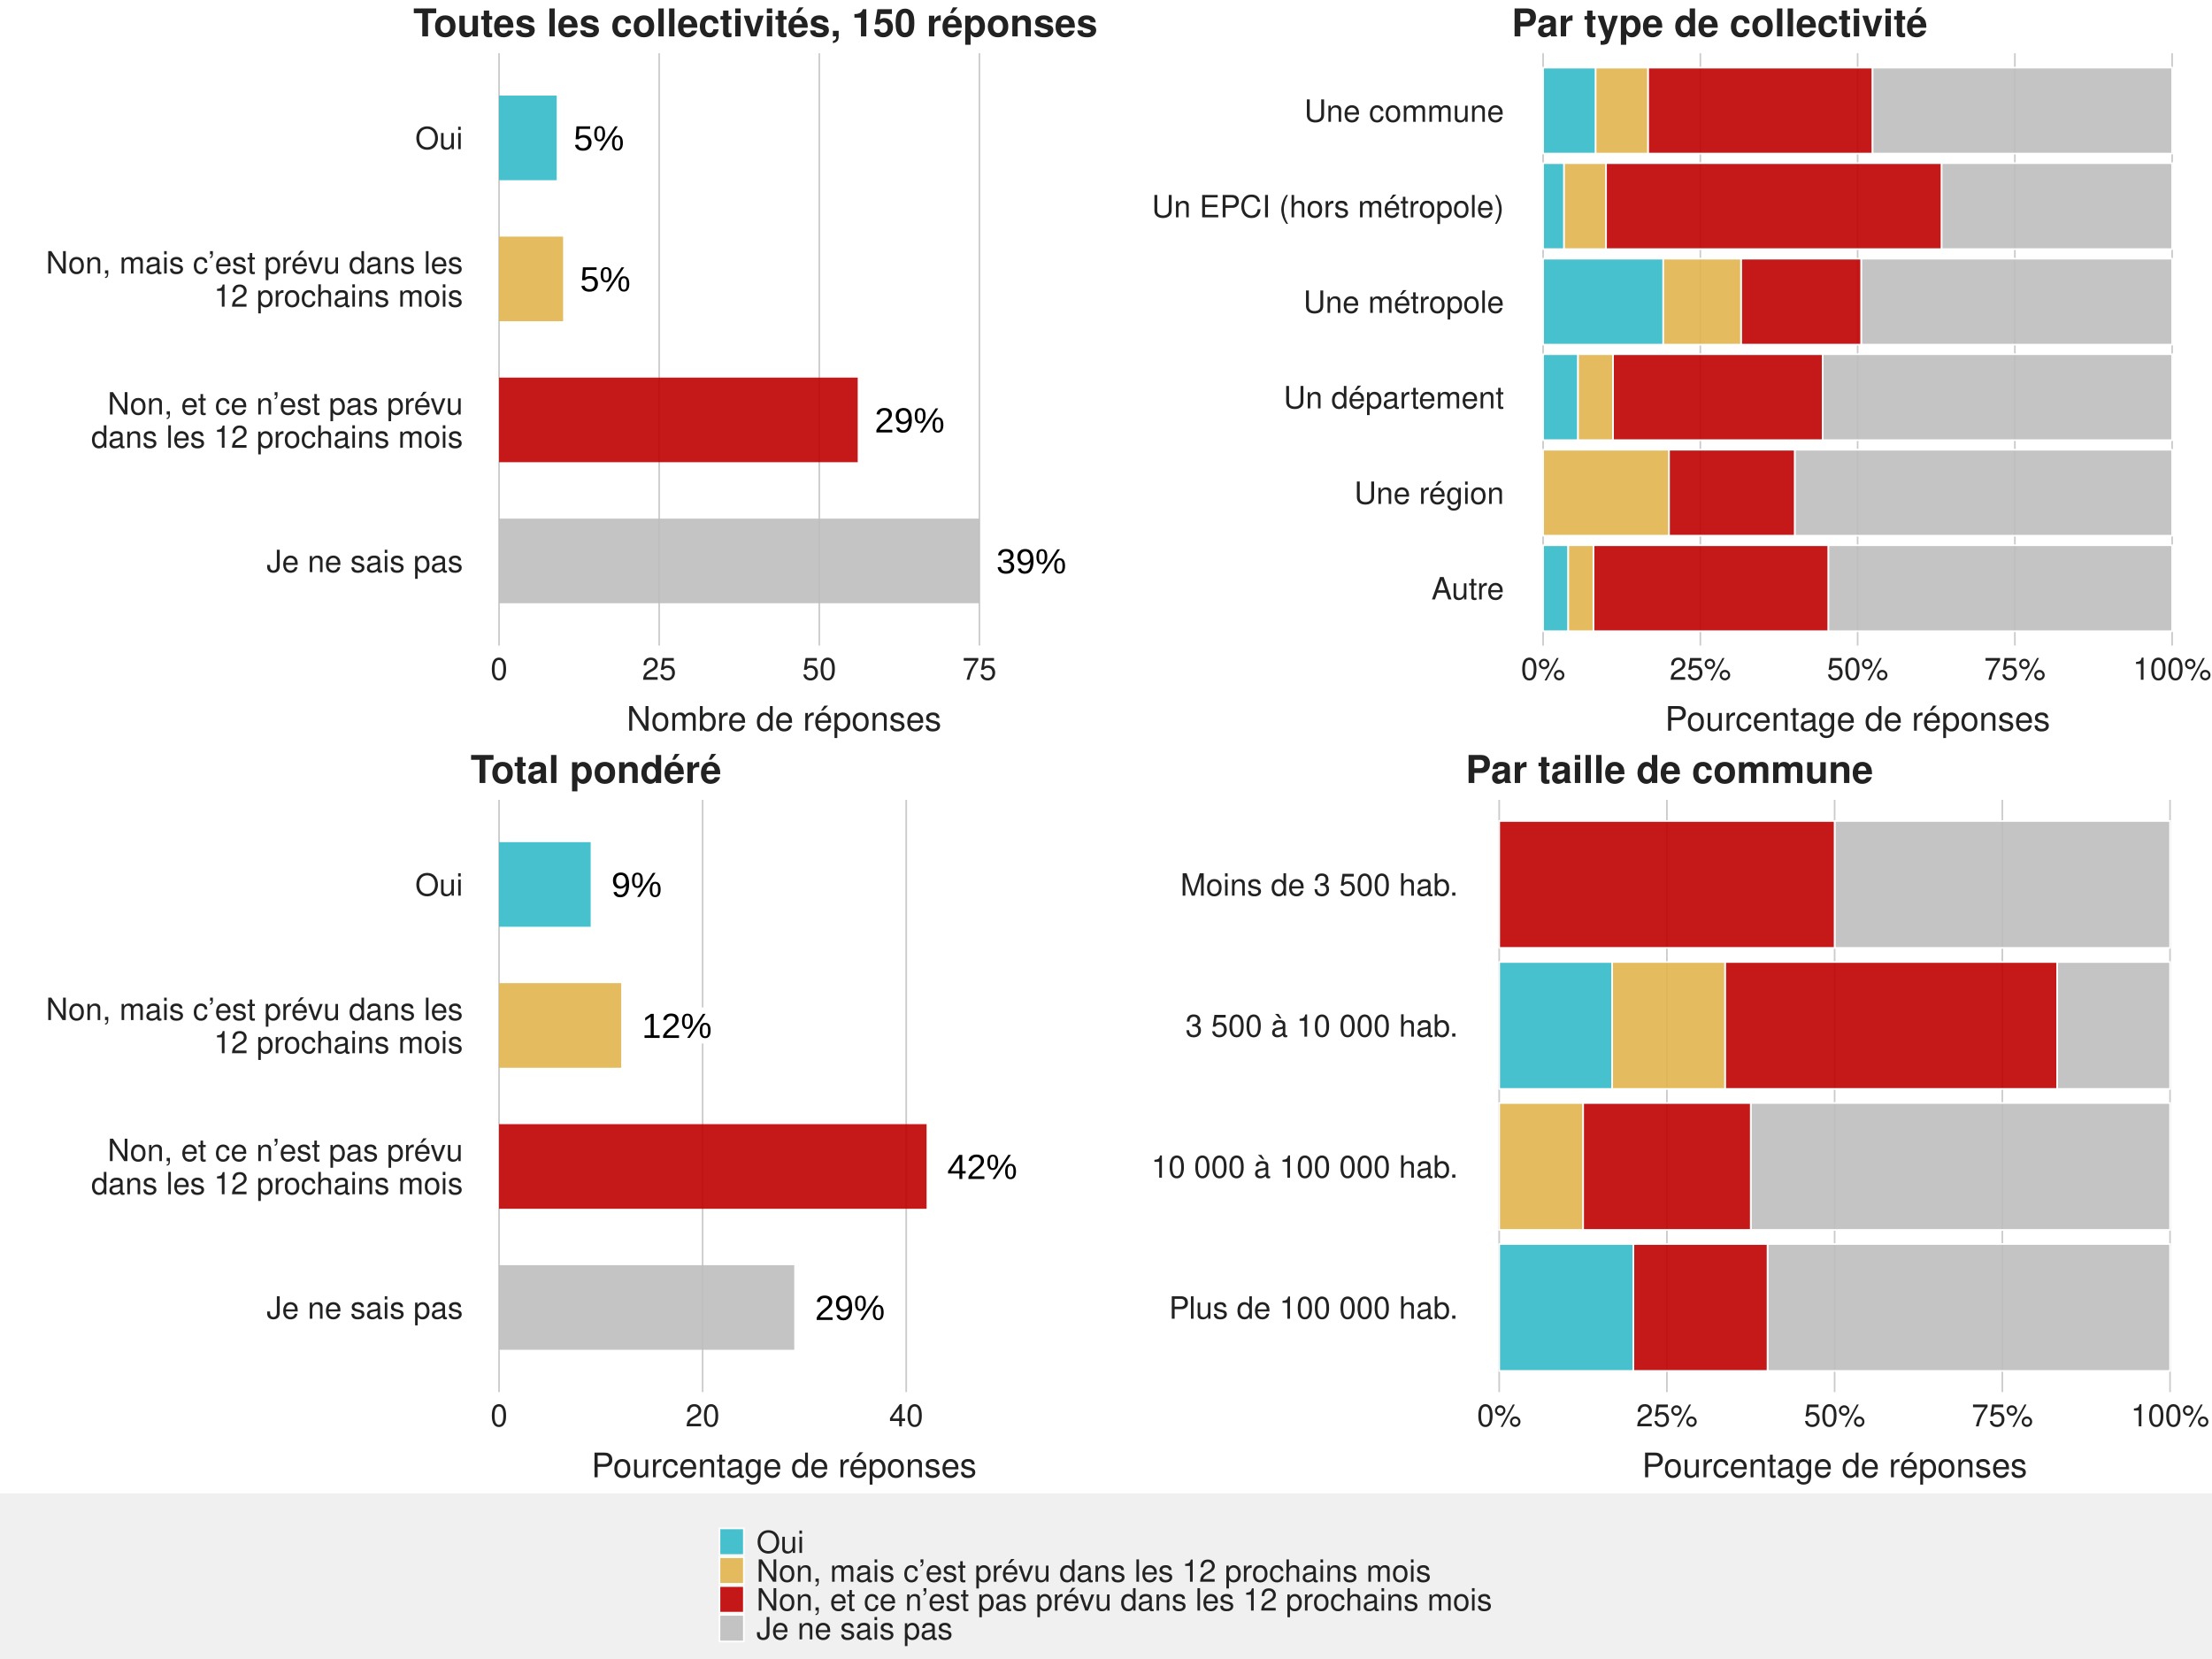
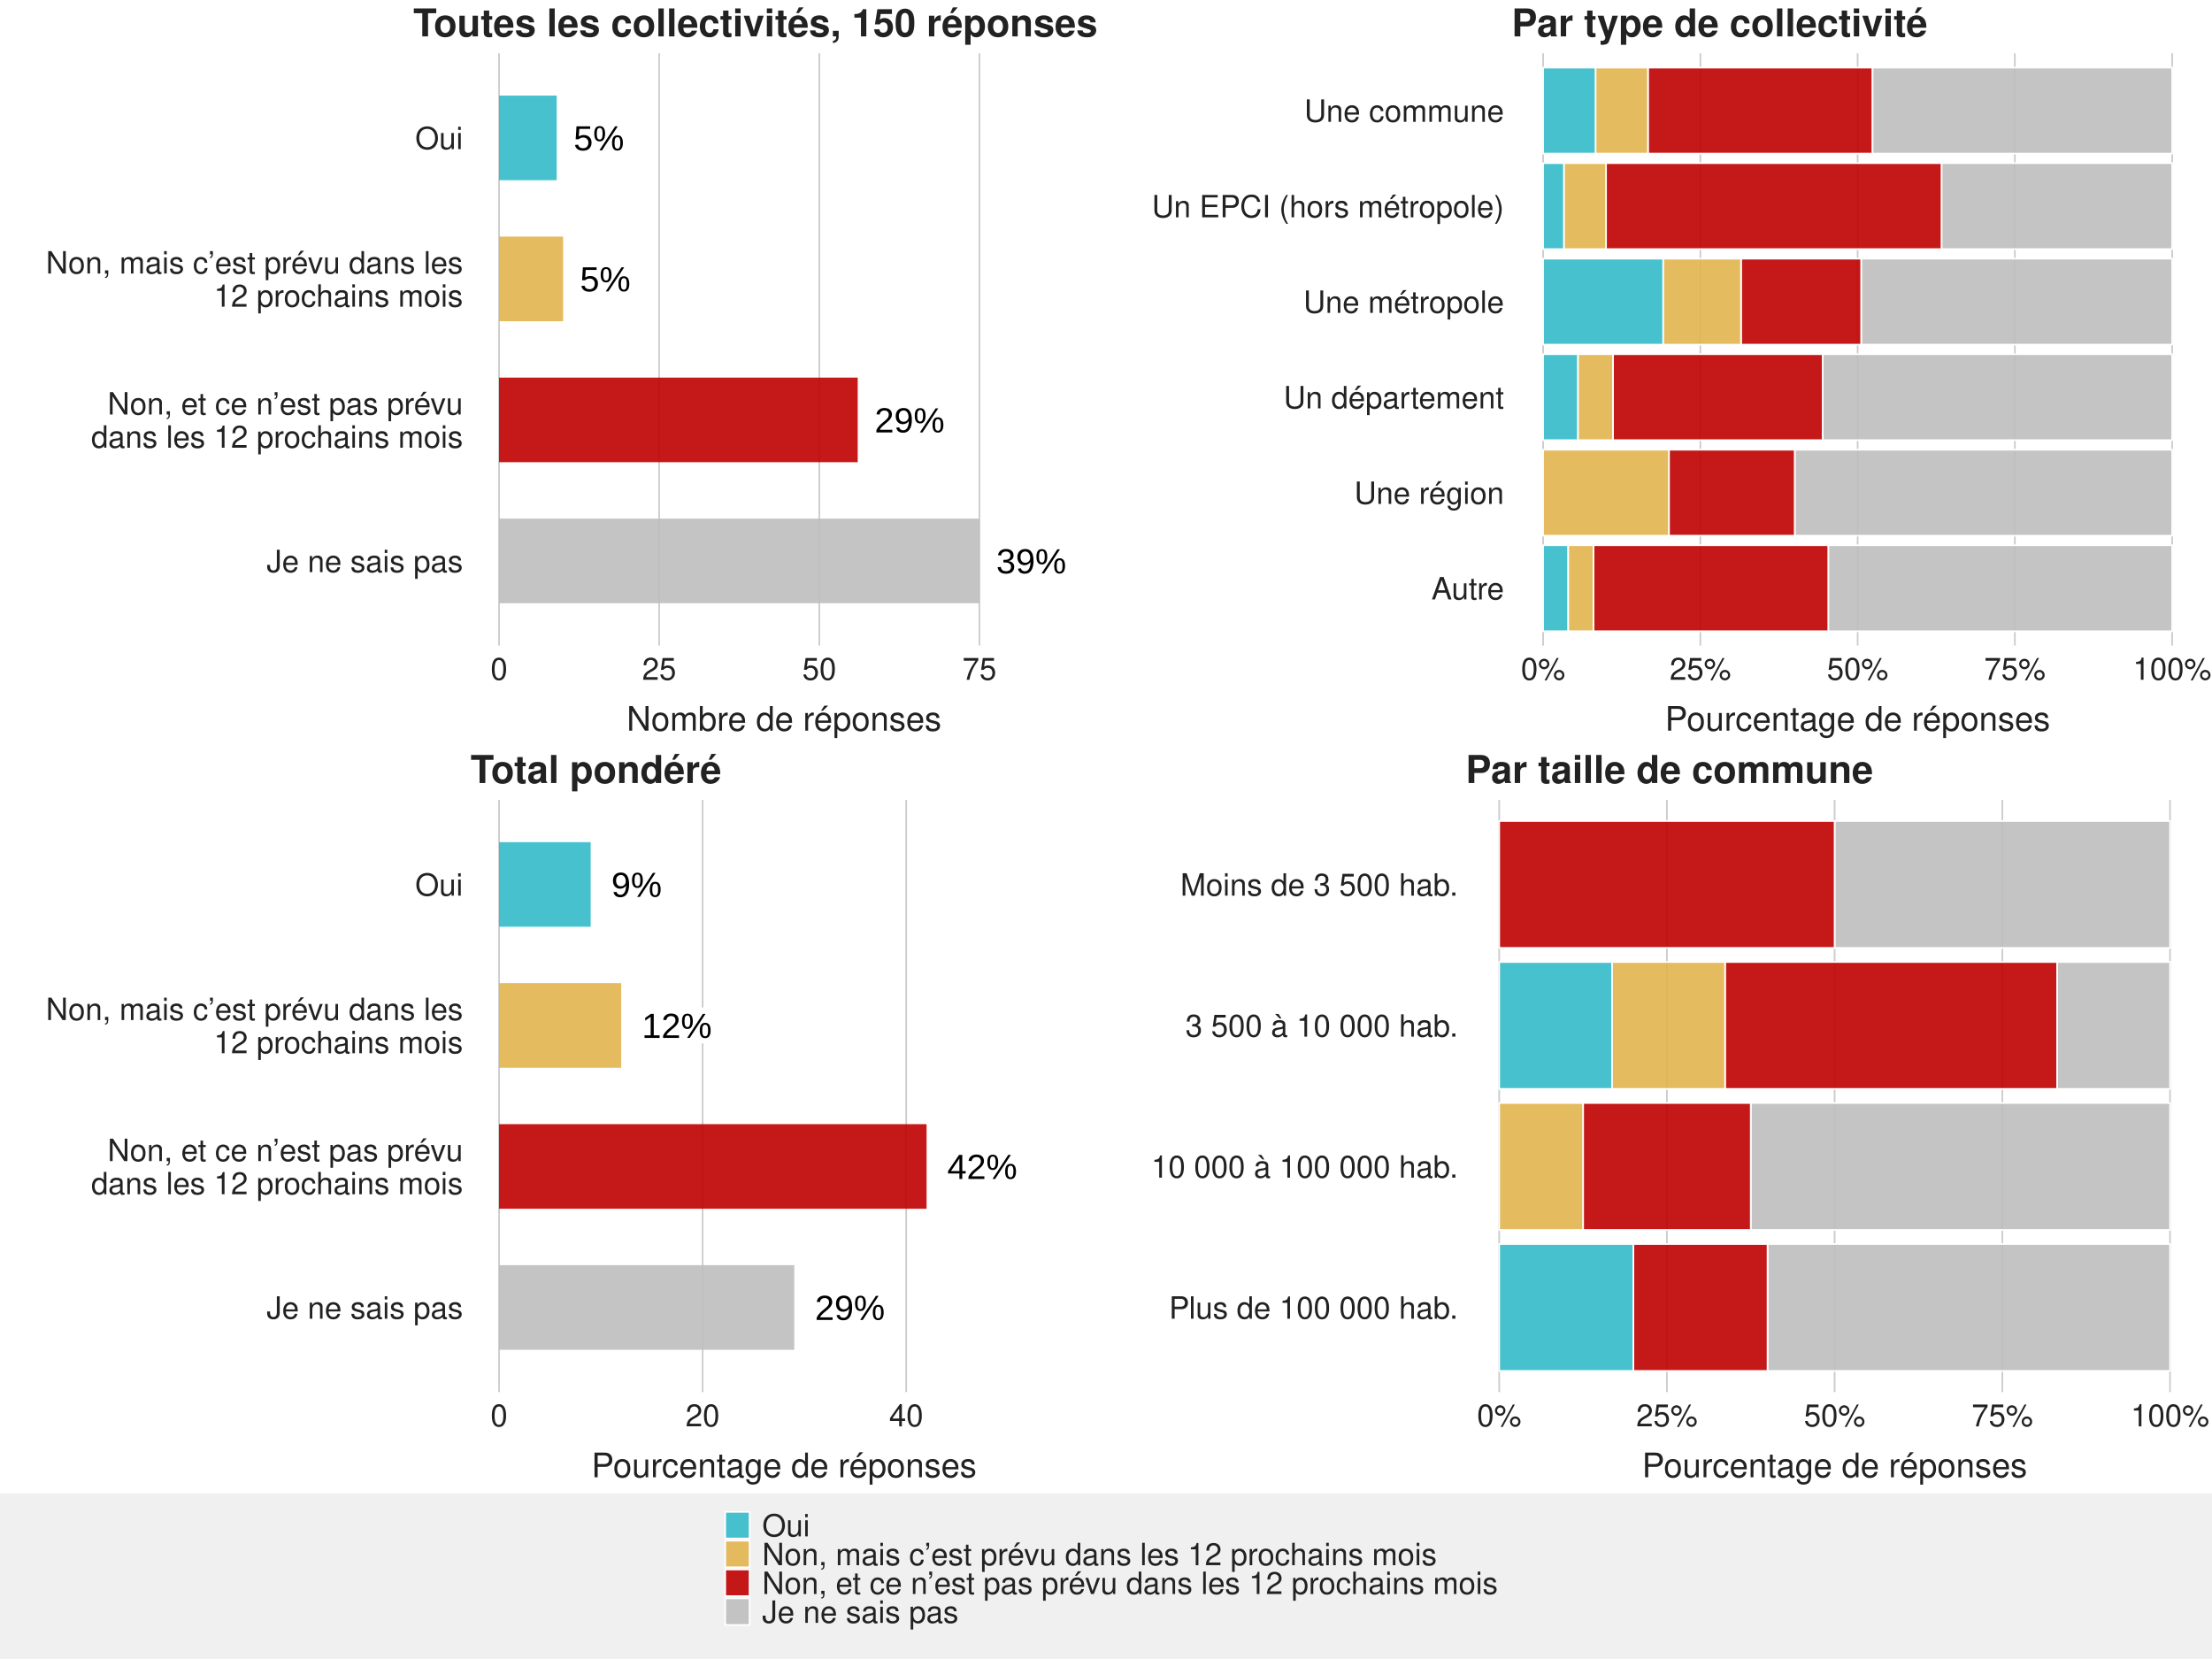
<svg xmlns="http://www.w3.org/2000/svg" class="svglite" width="1440.00pt" height="1080.00pt" viewBox="0 0 1440.00 1080.00">
  <defs>
    <style type="text/css">
    .svglite line, .svglite polyline, .svglite polygon, .svglite path, .svglite rect, .svglite circle {
      fill: none;
      stroke: #000000;
      stroke-linecap: round;
      stroke-linejoin: round;
      stroke-miterlimit: 10.00;
    }
    .svglite text {
      white-space: pre;
    }
  </style>
  </defs>
  <rect width="100%" height="100%" style="stroke: none; fill: none;" />
  <defs>
    <clipPath id="cpMC4wMHwxNDQwLjAwfDAuMDB8MTA4MC4wMA==">
      <rect x="0.00" y="0.00" width="1440.00" height="1080.00" />
    </clipPath>
  </defs>
  <g clip-path="url(#cpMC4wMHwxNDQwLjAwfDAuMDB8MTA4MC4wMA==)">
</g>
  <defs>
    <clipPath id="cpMC4wMHwxNDQwLjAwfDAuMDB8OTcyLjAw">
      <rect x="0.00" y="0.00" width="1440.00" height="972.00" />
    </clipPath>
  </defs>
  <g clip-path="url(#cpMC4wMHwxNDQwLjAwfDAuMDB8OTcyLjAw)">
</g>
  <g clip-path="url(#cpMC4wMHwxNDQwLjAwfDAuMDB8MTA4MC4wMA==)">
</g>
  <defs>
    <clipPath id="cpMC4wMHw3MjAuMDB8MC4wMHw5NzIuMDA=">
      <rect x="0.00" y="0.00" width="720.00" height="972.00" />
    </clipPath>
  </defs>
  <g clip-path="url(#cpMC4wMHw3MjAuMDB8MC4wMHw5NzIuMDA=)">
</g>
  <g clip-path="url(#cpMC4wMHwxNDQwLjAwfDAuMDB8MTA4MC4wMA==)">
</g>
  <defs>
    <clipPath id="cpMC4wMHw3MjAuMDB8MC4wMHw0ODYuMDA=">
      <rect x="0.00" y="0.00" width="720.00" height="486.00" />
    </clipPath>
  </defs>
  <g clip-path="url(#cpMC4wMHw3MjAuMDB8MC4wMHw0ODYuMDA=)">
    <rect x="0.00" y="0.00" width="720.00" height="486.00" style="stroke-width: 1.07; stroke: #FFFFFF; fill: #FFFFFF;" />
  </g>
  <g clip-path="url(#cpMC4wMHwxNDQwLjAwfDAuMDB8MTA4MC4wMA==)">
</g>
  <defs>
    <clipPath id="cpMzA2LjMyfDcxNC41MnwzNC42OXw0MjAuMjQ=">
      <rect x="306.32" y="34.69" width="408.20" height="385.55" />
    </clipPath>
  </defs>
  <g clip-path="url(#cpMzA2LjMyfDcxNC41MnwzNC42OXw0MjAuMjQ=)">
    <polyline points="324.88,420.24 324.88,34.69 " style="stroke-width: 1.07; stroke: #CBCBCB; stroke-linecap: butt;" />
    <polyline points="429.12,420.24 429.12,34.69 " style="stroke-width: 1.07; stroke: #CBCBCB; stroke-linecap: butt;" />
    <polyline points="533.35,420.24 533.35,34.69 " style="stroke-width: 1.07; stroke: #CBCBCB; stroke-linecap: butt;" />
    <polyline points="637.59,420.24 637.59,34.69 " style="stroke-width: 1.07; stroke: #CBCBCB; stroke-linecap: butt;" />
    <rect x="324.88" y="337.62" width="312.72" height="55.08" style="stroke-width: 2.13; stroke: none; stroke-linecap: butt; stroke-linejoin: miter; fill: #BEBEBE; fill-opacity: 0.90;" />
    <rect x="324.88" y="245.82" width="233.49" height="55.08" style="stroke-width: 2.13; stroke: none; stroke-linecap: butt; stroke-linejoin: miter; fill: #BF0001; fill-opacity: 0.90;" />
    <rect x="324.88" y="62.23" width="37.53" height="55.08" style="stroke-width: 2.13; stroke: none; stroke-linecap: butt; stroke-linejoin: miter; fill: #33BBC9; fill-opacity: 0.90;" />
    <rect x="324.88" y="154.03" width="41.70" height="55.08" style="stroke-width: 2.13; stroke: none; stroke-linecap: butt; stroke-linejoin: miter; fill: #E1B44D; fill-opacity: 0.90;" />
    <polygon points="643.92,376.88 691.73,376.88 691.64,376.88 691.99,376.87 692.33,376.80 692.66,376.67 692.96,376.50 693.23,376.28 693.46,376.02 693.64,375.73 693.78,375.41 693.86,375.07 693.89,374.72 693.89,374.72 693.89,355.59 693.89,355.59 693.86,355.25 693.78,354.91 693.64,354.59 693.46,354.29 693.23,354.03 692.96,353.81 692.66,353.64 692.33,353.52 691.99,353.45 691.73,353.43 643.92,353.43 644.18,353.45 643.83,353.43 643.49,353.48 643.16,353.57 642.84,353.72 642.56,353.92 642.31,354.16 642.10,354.44 641.93,354.75 641.82,355.08 641.77,355.42 641.76,355.59 641.76,374.72 641.77,374.55 641.77,374.90 641.82,375.24 641.93,375.57 642.10,375.88 642.31,376.16 642.56,376.40 642.84,376.59 643.16,376.74 643.49,376.84 643.83,376.88 " style="stroke-width: nan; stroke: none; fill: #FFFFFF;" />
    <text x="648.59" y="373.28" style="font-size: 22.76px; font-family: &quot;Arial&quot;;" textLength="44.93px" lengthAdjust="spacingAndGlyphs">39%</text>
    <polygon points="564.70,285.09 612.51,285.09 612.42,285.08 612.77,285.07 613.11,285.00 613.43,284.88 613.74,284.70 614.00,284.48 614.24,284.22 614.42,283.93 614.56,283.61 614.64,283.27 614.67,282.93 614.67,282.93 614.67,263.80 614.67,263.80 614.64,263.45 614.56,263.11 614.42,262.79 614.24,262.50 614.00,262.24 613.74,262.02 613.43,261.84 613.11,261.72 612.77,261.65 612.51,261.64 564.70,261.64 564.96,261.65 564.61,261.64 564.27,261.68 563.93,261.78 563.62,261.92 563.33,262.12 563.08,262.36 562.87,262.64 562.71,262.95 562.60,263.28 562.55,263.62 562.54,263.80 562.54,282.93 562.55,282.75 562.55,283.10 562.60,283.44 562.71,283.77 562.87,284.08 563.08,284.36 563.33,284.60 563.62,284.80 563.93,284.95 564.27,285.04 564.61,285.08 " style="stroke-width: nan; stroke: none; fill: #FFFFFF;" />
    <text x="569.37" y="281.49" style="font-size: 22.76px; font-family: &quot;Arial&quot;;" textLength="44.93px" lengthAdjust="spacingAndGlyphs">29%</text>
    <polygon points="368.73,101.49 403.53,101.49 403.44,101.49 403.79,101.48 404.13,101.41 404.46,101.28 404.76,101.11 405.03,100.89 405.26,100.63 405.44,100.34 405.58,100.02 405.66,99.68 405.69,99.33 405.69,99.33 405.69,80.20 405.69,80.20 405.66,79.86 405.58,79.52 405.44,79.20 405.26,78.90 405.03,78.64 404.76,78.42 404.46,78.25 404.13,78.13 403.79,78.06 403.53,78.04 368.73,78.04 368.99,78.06 368.64,78.04 368.30,78.09 367.97,78.18 367.65,78.33 367.37,78.53 367.12,78.77 366.91,79.05 366.74,79.36 366.63,79.69 366.58,80.03 366.57,80.20 366.57,99.33 366.58,99.16 366.58,99.51 366.63,99.85 366.74,100.18 366.91,100.49 367.12,100.76 367.37,101.01 367.65,101.20 367.97,101.35 368.30,101.45 368.64,101.49 " style="stroke-width: nan; stroke: none; fill: #FFFFFF;" />
    <text x="373.40" y="97.89" style="font-size: 22.76px; font-family: &quot;Arial&quot;;" textLength="31.92px" lengthAdjust="spacingAndGlyphs">5%</text>
    <polygon points="372.90,193.29 407.70,193.29 407.61,193.29 407.96,193.27 408.30,193.20 408.62,193.08 408.93,192.91 409.20,192.69 409.43,192.43 409.61,192.13 409.75,191.81 409.83,191.48 409.86,191.13 409.86,191.13 409.86,172.00 409.86,172.00 409.83,171.65 409.75,171.31 409.61,171.00 409.43,170.70 409.20,170.44 408.93,170.22 408.62,170.05 408.30,169.92 407.96,169.85 407.70,169.84 372.90,169.84 373.16,169.85 372.81,169.84 372.47,169.88 372.14,169.98 371.82,170.13 371.54,170.33 371.28,170.57 371.08,170.84 370.91,171.15 370.80,171.48 370.75,171.83 370.74,172.00 370.74,191.13 370.75,190.96 370.75,191.30 370.80,191.65 370.91,191.98 371.08,192.28 371.28,192.56 371.54,192.80 371.82,193.00 372.14,193.15 372.47,193.25 372.81,193.29 " style="stroke-width: nan; stroke: none; fill: #FFFFFF;" />
    <text x="377.57" y="189.69" style="font-size: 22.76px; font-family: &quot;Arial&quot;;" textLength="31.92px" lengthAdjust="spacingAndGlyphs">5%</text>
  </g>
  <g clip-path="url(#cpMC4wMHwxNDQwLjAwfDAuMDB8MTA4MC4wMA==)">
    <text x="301.39" y="372.45" text-anchor="end" style="font-size: 20.00px;fill: #222222; font-family: &quot;Nimbus Sans&quot;;" textLength="127.82px" lengthAdjust="spacingAndGlyphs">Je ne sais pas</text>
    <text x="301.39" y="269.85" text-anchor="end" style="font-size: 20.00px;fill: #222222; font-family: &quot;Nimbus Sans&quot;;" textLength="232.30px" lengthAdjust="spacingAndGlyphs">Non, et ce n’est pas prévu</text>
    <text x="301.39" y="291.45" text-anchor="end" style="font-size: 20.00px;fill: #222222; font-family: &quot;Nimbus Sans&quot;;" textLength="242.29px" lengthAdjust="spacingAndGlyphs">dans les 12 prochains mois</text>
    <text x="301.39" y="178.05" text-anchor="end" style="font-size: 20.00px;fill: #222222; font-family: &quot;Nimbus Sans&quot;;" textLength="272.29px" lengthAdjust="spacingAndGlyphs">Non, mais c’est prévu dans les</text>
    <text x="301.39" y="199.65" text-anchor="end" style="font-size: 20.00px;fill: #222222; font-family: &quot;Nimbus Sans&quot;;" textLength="162.26px" lengthAdjust="spacingAndGlyphs">12 prochains mois</text>
    <text x="301.39" y="97.06" text-anchor="end" style="font-size: 20.00px;fill: #222222; font-family: &quot;Nimbus Sans&quot;;" textLength="31.12px" lengthAdjust="spacingAndGlyphs">Oui</text>
    <text x="324.88" y="442.54" text-anchor="middle" style="font-size: 20.00px;fill: #222222; font-family: &quot;Nimbus Sans&quot;;" textLength="11.12px" lengthAdjust="spacingAndGlyphs">0</text>
    <text x="429.12" y="442.54" text-anchor="middle" style="font-size: 20.00px;fill: #222222; font-family: &quot;Nimbus Sans&quot;;" textLength="22.23px" lengthAdjust="spacingAndGlyphs">25</text>
    <text x="533.35" y="442.54" text-anchor="middle" style="font-size: 20.00px;fill: #222222; font-family: &quot;Nimbus Sans&quot;;" textLength="22.23px" lengthAdjust="spacingAndGlyphs">50</text>
    <text x="637.59" y="442.54" text-anchor="middle" style="font-size: 20.00px;fill: #222222; font-family: &quot;Nimbus Sans&quot;;" textLength="22.23px" lengthAdjust="spacingAndGlyphs">75</text>
    <text x="510.42" y="475.68" text-anchor="middle" style="font-size: 22.00px;fill: #222222; font-family: &quot;Nimbus Sans&quot;;" textLength="205.42px" lengthAdjust="spacingAndGlyphs">Nombre de réponses</text>
    <text x="714.52" y="23.71" text-anchor="end" style="font-size: 25.00px; font-weight: bold;fill: #222222; font-family: &quot;Nimbus Sans&quot;;" textLength="447.48px" lengthAdjust="spacingAndGlyphs">Toutes les collectivités, 150 réponses</text>
  </g>
  <defs>
    <clipPath id="cpMC4wMHw3MjAuMDB8NDg2LjAwfDk3Mi4wMA==">
      <rect x="0.00" y="486.00" width="720.00" height="486.00" />
    </clipPath>
  </defs>
  <g clip-path="url(#cpMC4wMHw3MjAuMDB8NDg2LjAwfDk3Mi4wMA==)">
    <rect x="0.00" y="486.00" width="720.00" height="486.00" style="stroke-width: 1.07; stroke: #FFFFFF; fill: #FFFFFF;" />
  </g>
  <g clip-path="url(#cpMC4wMHwxNDQwLjAwfDAuMDB8MTA4MC4wMA==)">
</g>
  <defs>
    <clipPath id="cpMzA2LjMyfDcxNC41Mnw1MjAuNjl8OTA2LjI0">
      <rect x="306.32" y="520.69" width="408.20" height="385.55" />
    </clipPath>
  </defs>
  <g clip-path="url(#cpMzA2LjMyfDcxNC41Mnw1MjAuNjl8OTA2LjI0)">
    <polyline points="324.88,906.24 324.88,520.69 " style="stroke-width: 1.07; stroke: #CBCBCB; stroke-linecap: butt;" />
    <polyline points="457.41,906.24 457.41,520.69 " style="stroke-width: 1.07; stroke: #CBCBCB; stroke-linecap: butt;" />
    <polyline points="589.94,906.24 589.94,520.69 " style="stroke-width: 1.07; stroke: #CBCBCB; stroke-linecap: butt;" />
    <rect x="324.88" y="823.62" width="192.17" height="55.08" style="stroke-width: 2.13; stroke: none; stroke-linecap: butt; stroke-linejoin: miter; fill: #BEBEBE; fill-opacity: 0.90;" />
    <rect x="324.88" y="731.82" width="278.32" height="55.08" style="stroke-width: 2.13; stroke: none; stroke-linecap: butt; stroke-linejoin: miter; fill: #BF0001; fill-opacity: 0.90;" />
    <rect x="324.88" y="640.03" width="79.52" height="55.08" style="stroke-width: 2.13; stroke: none; stroke-linecap: butt; stroke-linejoin: miter; fill: #E1B44D; fill-opacity: 0.90;" />
    <rect x="324.88" y="548.23" width="59.64" height="55.08" style="stroke-width: 2.13; stroke: none; stroke-linecap: butt; stroke-linejoin: miter; fill: #33BBC9; fill-opacity: 0.90;" />
    <polygon points="525.83,862.88 573.64,862.88 573.56,862.88 573.90,862.87 574.24,862.80 574.57,862.67 574.87,862.50 575.14,862.28 575.37,862.02 575.56,861.73 575.69,861.41 575.77,861.07 575.80,860.72 575.80,860.72 575.80,841.59 575.80,841.59 575.77,841.25 575.69,840.91 575.56,840.59 575.37,840.29 575.14,840.03 574.87,839.81 574.57,839.64 574.24,839.52 573.90,839.45 573.64,839.43 525.83,839.43 526.09,839.45 525.75,839.43 525.40,839.48 525.07,839.57 524.75,839.72 524.47,839.92 524.22,840.16 524.01,840.44 523.85,840.75 523.74,841.08 523.68,841.42 523.67,841.59 523.67,860.72 523.68,860.55 523.68,860.90 523.74,861.24 523.85,861.57 524.01,861.88 524.22,862.16 524.47,862.40 524.75,862.59 525.07,862.74 525.40,862.84 525.75,862.88 " style="stroke-width: nan; stroke: none; fill: #FFFFFF;" />
    <text x="530.50" y="859.28" style="font-size: 22.76px; font-family: &quot;Arial&quot;;" textLength="44.93px" lengthAdjust="spacingAndGlyphs">29%</text>
    <polygon points="611.98,771.09 659.79,771.09 659.70,771.08 660.05,771.07 660.39,771.00 660.71,770.88 661.02,770.70 661.28,770.48 661.52,770.22 661.70,769.93 661.84,769.61 661.92,769.27 661.95,768.93 661.95,768.93 661.95,749.80 661.95,749.80 661.92,749.45 661.84,749.11 661.70,748.79 661.52,748.50 661.28,748.24 661.02,748.02 660.71,747.84 660.39,747.72 660.05,747.65 659.79,747.64 611.98,747.64 612.24,747.65 611.89,747.64 611.55,747.68 611.21,747.78 610.90,747.92 610.61,748.12 610.36,748.36 610.15,748.64 609.99,748.95 609.88,749.28 609.83,749.62 609.82,749.80 609.82,768.93 609.83,768.75 609.83,769.10 609.88,769.44 609.99,769.77 610.15,770.08 610.36,770.36 610.61,770.60 610.90,770.80 611.21,770.95 611.55,771.04 611.89,771.08 " style="stroke-width: nan; stroke: none; fill: #FFFFFF;" />
    <text x="616.65" y="767.49" style="font-size: 22.76px; font-family: &quot;Arial&quot;;" textLength="44.93px" lengthAdjust="spacingAndGlyphs">42%</text>
    <polygon points="413.18,679.29 460.99,679.29 460.90,679.29 461.25,679.27 461.59,679.20 461.92,679.08 462.22,678.91 462.49,678.69 462.72,678.43 462.90,678.13 463.04,677.81 463.12,677.48 463.15,677.13 463.15,677.13 463.15,658.00 463.15,658.00 463.12,657.65 463.04,657.31 462.90,657.00 462.72,656.70 462.49,656.44 462.22,656.22 461.92,656.05 461.59,655.92 461.25,655.85 460.99,655.84 413.18,655.84 413.44,655.85 413.10,655.84 412.75,655.88 412.42,655.98 412.10,656.13 411.82,656.33 411.57,656.57 411.36,656.84 411.20,657.15 411.08,657.48 411.03,657.83 411.02,658.00 411.02,677.13 411.03,676.96 411.03,677.30 411.08,677.65 411.20,677.98 411.36,678.28 411.57,678.56 411.82,678.80 412.10,679.00 412.42,679.15 412.75,679.25 413.10,679.29 " style="stroke-width: nan; stroke: none; fill: #FFFFFF;" />
    <text x="417.85" y="675.69" style="font-size: 22.76px; font-family: &quot;Arial&quot;;" textLength="44.93px" lengthAdjust="spacingAndGlyphs">12%</text>
    <polygon points="393.30,587.49 428.10,587.49 428.01,587.49 428.36,587.48 428.70,587.41 429.03,587.28 429.33,587.11 429.60,586.89 429.83,586.63 430.01,586.34 430.15,586.02 430.23,585.68 430.26,585.33 430.26,585.33 430.26,566.20 430.26,566.20 430.23,565.86 430.15,565.52 430.01,565.20 429.83,564.90 429.60,564.64 429.33,564.42 429.03,564.25 428.70,564.13 428.36,564.06 428.10,564.04 393.30,564.04 393.56,564.06 393.22,564.04 392.87,564.09 392.54,564.18 392.22,564.33 391.94,564.53 391.69,564.77 391.48,565.05 391.32,565.36 391.21,565.69 391.15,566.03 391.14,566.20 391.14,585.33 391.15,585.16 391.15,585.51 391.21,585.85 391.32,586.18 391.48,586.49 391.69,586.76 391.94,587.01 392.22,587.20 392.54,587.35 392.87,587.45 393.22,587.49 " style="stroke-width: nan; stroke: none; fill: #FFFFFF;" />
    <text x="397.97" y="583.89" style="font-size: 22.76px; font-family: &quot;Arial&quot;;" textLength="31.92px" lengthAdjust="spacingAndGlyphs">9%</text>
  </g>
  <g clip-path="url(#cpMC4wMHwxNDQwLjAwfDAuMDB8MTA4MC4wMA==)">
    <text x="301.39" y="858.45" text-anchor="end" style="font-size: 20.00px;fill: #222222; font-family: &quot;Nimbus Sans&quot;;" textLength="127.82px" lengthAdjust="spacingAndGlyphs">Je ne sais pas</text>
    <text x="301.39" y="755.85" text-anchor="end" style="font-size: 20.00px;fill: #222222; font-family: &quot;Nimbus Sans&quot;;" textLength="232.30px" lengthAdjust="spacingAndGlyphs">Non, et ce n’est pas prévu</text>
    <text x="301.39" y="777.45" text-anchor="end" style="font-size: 20.00px;fill: #222222; font-family: &quot;Nimbus Sans&quot;;" textLength="242.29px" lengthAdjust="spacingAndGlyphs">dans les 12 prochains mois</text>
    <text x="301.39" y="664.05" text-anchor="end" style="font-size: 20.00px;fill: #222222; font-family: &quot;Nimbus Sans&quot;;" textLength="272.29px" lengthAdjust="spacingAndGlyphs">Non, mais c’est prévu dans les</text>
    <text x="301.39" y="685.65" text-anchor="end" style="font-size: 20.00px;fill: #222222; font-family: &quot;Nimbus Sans&quot;;" textLength="162.26px" lengthAdjust="spacingAndGlyphs">12 prochains mois</text>
    <text x="301.39" y="583.06" text-anchor="end" style="font-size: 20.00px;fill: #222222; font-family: &quot;Nimbus Sans&quot;;" textLength="31.12px" lengthAdjust="spacingAndGlyphs">Oui</text>
    <text x="324.88" y="928.54" text-anchor="middle" style="font-size: 20.00px;fill: #222222; font-family: &quot;Nimbus Sans&quot;;" textLength="11.12px" lengthAdjust="spacingAndGlyphs">0</text>
    <text x="457.41" y="928.54" text-anchor="middle" style="font-size: 20.00px;fill: #222222; font-family: &quot;Nimbus Sans&quot;;" textLength="22.23px" lengthAdjust="spacingAndGlyphs">20</text>
    <text x="589.94" y="928.54" text-anchor="middle" style="font-size: 20.00px;fill: #222222; font-family: &quot;Nimbus Sans&quot;;" textLength="22.23px" lengthAdjust="spacingAndGlyphs">40</text>
    <text x="510.42" y="961.68" text-anchor="middle" style="font-size: 22.00px;fill: #222222; font-family: &quot;Nimbus Sans&quot;;" textLength="251.94px" lengthAdjust="spacingAndGlyphs">Pourcentage de réponses</text>
    <text x="306.32" y="509.71" style="font-size: 25.00px; font-weight: bold;fill: #222222; font-family: &quot;Nimbus Sans&quot;;" textLength="165.33px" lengthAdjust="spacingAndGlyphs">Total pondéré</text>
  </g>
  <defs>
    <clipPath id="cpNzIwLjAwfDE0NDAuMDB8MC4wMHw5NzIuMDA=">
      <rect x="720.00" y="0.00" width="720.00" height="972.00" />
    </clipPath>
  </defs>
  <g clip-path="url(#cpNzIwLjAwfDE0NDAuMDB8MC4wMHw5NzIuMDA=)">
</g>
  <g clip-path="url(#cpMC4wMHwxNDQwLjAwfDAuMDB8MTA4MC4wMA==)">
</g>
  <defs>
    <clipPath id="cpNzIwLjAwfDE0NDAuMDB8MC4wMHw0ODYuMDA=">
      <rect x="720.00" y="0.00" width="720.00" height="486.00" />
    </clipPath>
  </defs>
  <g clip-path="url(#cpNzIwLjAwfDE0NDAuMDB8MC4wMHw0ODYuMDA=)">
    <rect x="720.00" y="0.00" width="720.00" height="486.00" style="stroke-width: 1.07; stroke: #FFFFFF; fill: #FFFFFF;" />
  </g>
  <g clip-path="url(#cpMC4wMHwxNDQwLjAwfDAuMDB8MTA4MC4wMA==)">
</g>
  <defs>
    <clipPath id="cpOTg0LjA3fDE0MzQuNTJ8MzQuNjl8NDIwLjI0">
      <rect x="984.07" y="34.69" width="450.45" height="385.55" />
    </clipPath>
  </defs>
  <g clip-path="url(#cpOTg0LjA3fDE0MzQuNTJ8MzQuNjl8NDIwLjI0)">
    <polyline points="1004.55,420.24 1004.55,34.69 " style="stroke-width: 1.07; stroke: #CBCBCB; stroke-linecap: butt;" />
    <polyline points="1106.92,420.24 1106.92,34.69 " style="stroke-width: 1.07; stroke: #CBCBCB; stroke-linecap: butt;" />
    <polyline points="1209.30,420.24 1209.30,34.69 " style="stroke-width: 1.07; stroke: #CBCBCB; stroke-linecap: butt;" />
    <polyline points="1311.67,420.24 1311.67,34.69 " style="stroke-width: 1.07; stroke: #CBCBCB; stroke-linecap: butt;" />
    <polyline points="1414.05,420.24 1414.05,34.69 " style="stroke-width: 1.07; stroke: #CBCBCB; stroke-linecap: butt;" />
    <rect x="1190.19" y="354.94" width="223.86" height="55.97" style="stroke-width: 1.07; stroke: #FFFFFF; stroke-linecap: butt; stroke-linejoin: miter; fill: #BEBEBE; fill-opacity: 0.90;" />
    <rect x="1037.31" y="354.94" width="152.88" height="55.97" style="stroke-width: 1.07; stroke: #FFFFFF; stroke-linecap: butt; stroke-linejoin: miter; fill: #BF0001; fill-opacity: 0.90;" />
    <rect x="1004.55" y="354.94" width="16.38" height="55.97" style="stroke-width: 1.07; stroke: #FFFFFF; stroke-linecap: butt; stroke-linejoin: miter; fill: #33BBC9; fill-opacity: 0.90;" />
    <rect x="1020.93" y="354.94" width="16.38" height="55.97" style="stroke-width: 1.07; stroke: #FFFFFF; stroke-linecap: butt; stroke-linejoin: miter; fill: #E1B44D; fill-opacity: 0.90;" />
    <rect x="1263.90" y="106.20" width="150.15" height="55.97" style="stroke-width: 1.07; stroke: #FFFFFF; stroke-linecap: butt; stroke-linejoin: miter; fill: #BEBEBE; fill-opacity: 0.90;" />
    <rect x="1045.50" y="106.20" width="218.40" height="55.97" style="stroke-width: 1.07; stroke: #FFFFFF; stroke-linecap: butt; stroke-linejoin: miter; fill: #BF0001; fill-opacity: 0.90;" />
    <rect x="1004.55" y="106.20" width="13.65" height="55.97" style="stroke-width: 1.07; stroke: #FFFFFF; stroke-linecap: butt; stroke-linejoin: miter; fill: #33BBC9; fill-opacity: 0.90;" />
    <rect x="1018.20" y="106.20" width="27.30" height="55.97" style="stroke-width: 1.07; stroke: #FFFFFF; stroke-linecap: butt; stroke-linejoin: miter; fill: #E1B44D; fill-opacity: 0.90;" />
    <rect x="1186.55" y="230.57" width="227.50" height="55.97" style="stroke-width: 1.07; stroke: #FFFFFF; stroke-linecap: butt; stroke-linejoin: miter; fill: #BEBEBE; fill-opacity: 0.90;" />
    <rect x="1050.05" y="230.57" width="136.50" height="55.97" style="stroke-width: 1.07; stroke: #FFFFFF; stroke-linecap: butt; stroke-linejoin: miter; fill: #BF0001; fill-opacity: 0.90;" />
    <rect x="1004.55" y="230.57" width="22.75" height="55.97" style="stroke-width: 1.07; stroke: #FFFFFF; stroke-linecap: butt; stroke-linejoin: miter; fill: #33BBC9; fill-opacity: 0.90;" />
    <rect x="1027.30" y="230.57" width="22.75" height="55.97" style="stroke-width: 1.07; stroke: #FFFFFF; stroke-linecap: butt; stroke-linejoin: miter; fill: #E1B44D; fill-opacity: 0.90;" />
    <rect x="1072.80" y="44.02" width="146.25" height="55.97" style="stroke-width: 1.07; stroke: #FFFFFF; stroke-linecap: butt; stroke-linejoin: miter; fill: #BF0001; fill-opacity: 0.90;" />
    <rect x="1219.05" y="44.02" width="195.00" height="55.97" style="stroke-width: 1.07; stroke: #FFFFFF; stroke-linecap: butt; stroke-linejoin: miter; fill: #BEBEBE; fill-opacity: 0.90;" />
    <rect x="1038.67" y="44.02" width="34.12" height="55.97" style="stroke-width: 1.07; stroke: #FFFFFF; stroke-linecap: butt; stroke-linejoin: miter; fill: #E1B44D; fill-opacity: 0.90;" />
    <rect x="1004.55" y="44.02" width="34.12" height="55.97" style="stroke-width: 1.07; stroke: #FFFFFF; stroke-linecap: butt; stroke-linejoin: miter; fill: #33BBC9; fill-opacity: 0.90;" />
    <rect x="1211.60" y="168.39" width="202.45" height="55.97" style="stroke-width: 1.07; stroke: #FFFFFF; stroke-linecap: butt; stroke-linejoin: miter; fill: #BEBEBE; fill-opacity: 0.90;" />
    <rect x="1133.38" y="168.39" width="78.22" height="55.97" style="stroke-width: 1.07; stroke: #FFFFFF; stroke-linecap: butt; stroke-linejoin: miter; fill: #BF0001; fill-opacity: 0.90;" />
    <rect x="1004.55" y="168.39" width="78.22" height="55.97" style="stroke-width: 1.07; stroke: #FFFFFF; stroke-linecap: butt; stroke-linejoin: miter; fill: #33BBC9; fill-opacity: 0.90;" />
    <rect x="1082.77" y="168.39" width="50.61" height="55.97" style="stroke-width: 1.07; stroke: #FFFFFF; stroke-linecap: butt; stroke-linejoin: miter; fill: #E1B44D; fill-opacity: 0.90;" />
    <rect x="1168.35" y="292.76" width="245.70" height="55.97" style="stroke-width: 1.07; stroke: #FFFFFF; stroke-linecap: butt; stroke-linejoin: miter; fill: #BEBEBE; fill-opacity: 0.90;" />
    <rect x="1086.45" y="292.76" width="81.90" height="55.97" style="stroke-width: 1.07; stroke: #FFFFFF; stroke-linecap: butt; stroke-linejoin: miter; fill: #BF0001; fill-opacity: 0.90;" />
    <rect x="1004.55" y="292.76" width="0.00" height="55.97" style="stroke-width: 1.07; stroke: #FFFFFF; stroke-linecap: butt; stroke-linejoin: miter; fill: #33BBC9; fill-opacity: 0.90;" />
    <rect x="1004.55" y="292.76" width="81.90" height="55.97" style="stroke-width: 1.07; stroke: #FFFFFF; stroke-linecap: butt; stroke-linejoin: miter; fill: #E1B44D; fill-opacity: 0.90;" />
  </g>
  <g clip-path="url(#cpMC4wMHwxNDQwLjAwfDAuMDB8MTA4MC4wMA==)">
    <text x="979.14" y="390.21" text-anchor="end" style="font-size: 20.00px;fill: #222222; font-family: &quot;Nimbus Sans&quot;;" textLength="47.79px" lengthAdjust="spacingAndGlyphs">Autre</text>
    <text x="979.14" y="328.03" text-anchor="end" style="font-size: 20.00px;fill: #222222; font-family: &quot;Nimbus Sans&quot;;" textLength="97.80px" lengthAdjust="spacingAndGlyphs">Une région</text>
    <text x="979.14" y="265.84" text-anchor="end" style="font-size: 20.00px;fill: #222222; font-family: &quot;Nimbus Sans&quot;;" textLength="143.37px" lengthAdjust="spacingAndGlyphs">Un département</text>
    <text x="979.14" y="203.66" text-anchor="end" style="font-size: 20.00px;fill: #222222; font-family: &quot;Nimbus Sans&quot;;" textLength="131.14px" lengthAdjust="spacingAndGlyphs">Une métropole</text>
    <text x="979.14" y="141.48" text-anchor="end" style="font-size: 20.00px;fill: #222222; font-family: &quot;Nimbus Sans&quot;;" textLength="230.04px" lengthAdjust="spacingAndGlyphs">Un EPCI (hors métropole)</text>
    <text x="979.14" y="79.29" text-anchor="end" style="font-size: 20.00px;fill: #222222; font-family: &quot;Nimbus Sans&quot;;" textLength="130.02px" lengthAdjust="spacingAndGlyphs">Une commune</text>
    <text x="1004.55" y="442.54" text-anchor="middle" style="font-size: 20.00px;fill: #222222; font-family: &quot;Nimbus Sans&quot;;" textLength="28.89px" lengthAdjust="spacingAndGlyphs">0%</text>
    <text x="1106.92" y="442.54" text-anchor="middle" style="font-size: 20.00px;fill: #222222; font-family: &quot;Nimbus Sans&quot;;" textLength="40.01px" lengthAdjust="spacingAndGlyphs">25%</text>
    <text x="1209.30" y="442.54" text-anchor="middle" style="font-size: 20.00px;fill: #222222; font-family: &quot;Nimbus Sans&quot;;" textLength="40.01px" lengthAdjust="spacingAndGlyphs">50%</text>
    <text x="1311.67" y="442.54" text-anchor="middle" style="font-size: 20.00px;fill: #222222; font-family: &quot;Nimbus Sans&quot;;" textLength="40.01px" lengthAdjust="spacingAndGlyphs">75%</text>
    <text x="1414.05" y="442.54" text-anchor="middle" style="font-size: 20.00px;fill: #222222; font-family: &quot;Nimbus Sans&quot;;" textLength="51.13px" lengthAdjust="spacingAndGlyphs">100%</text>
    <text x="1209.30" y="475.68" text-anchor="middle" style="font-size: 22.00px;fill: #222222; font-family: &quot;Nimbus Sans&quot;;" textLength="251.94px" lengthAdjust="spacingAndGlyphs">Pourcentage de réponses</text>
    <text x="984.07" y="23.71" style="font-size: 25.00px; font-weight: bold;fill: #222222; font-family: &quot;Nimbus Sans&quot;;" textLength="270.97px" lengthAdjust="spacingAndGlyphs">Par type de collectivité</text>
  </g>
  <defs>
    <clipPath id="cpNzIwLjAwfDE0NDAuMDB8NDg2LjAwfDk3Mi4wMA==">
      <rect x="720.00" y="486.00" width="720.00" height="486.00" />
    </clipPath>
  </defs>
  <g clip-path="url(#cpNzIwLjAwfDE0NDAuMDB8NDg2LjAwfDk3Mi4wMA==)">
    <rect x="720.00" y="486.00" width="720.00" height="486.00" style="stroke-width: 1.07; stroke: #FFFFFF; fill: #FFFFFF;" />
  </g>
  <g clip-path="url(#cpMC4wMHwxNDQwLjAwfDAuMDB8MTA4MC4wMA==)">
</g>
  <defs>
    <clipPath id="cpOTU0LjEzfDE0MzQuNTJ8NTIwLjY5fDkwNi4yNA==">
      <rect x="954.13" y="520.69" width="480.39" height="385.55" />
    </clipPath>
  </defs>
  <g clip-path="url(#cpOTU0LjEzfDE0MzQuNTJ8NTIwLjY5fDkwNi4yNA==)">
    <polyline points="975.97,906.24 975.97,520.69 " style="stroke-width: 1.07; stroke: #CBCBCB; stroke-linecap: butt;" />
    <polyline points="1085.15,906.24 1085.15,520.69 " style="stroke-width: 1.07; stroke: #CBCBCB; stroke-linecap: butt;" />
    <polyline points="1194.33,906.24 1194.33,520.69 " style="stroke-width: 1.07; stroke: #CBCBCB; stroke-linecap: butt;" />
    <polyline points="1303.51,906.24 1303.51,520.69 " style="stroke-width: 1.07; stroke: #CBCBCB; stroke-linecap: butt;" />
    <polyline points="1412.68,906.24 1412.68,520.69 " style="stroke-width: 1.07; stroke: #CBCBCB; stroke-linecap: butt;" />
    <rect x="1139.74" y="718.05" width="272.95" height="82.62" style="stroke-width: 1.07; stroke: #FFFFFF; stroke-linecap: butt; stroke-linejoin: miter; fill: #BEBEBE; fill-opacity: 0.90;" />
    <rect x="1030.56" y="718.05" width="109.18" height="82.62" style="stroke-width: 1.07; stroke: #FFFFFF; stroke-linecap: butt; stroke-linejoin: miter; fill: #BF0001; fill-opacity: 0.90;" />
    <rect x="975.97" y="718.05" width="0.00" height="82.62" style="stroke-width: 1.07; stroke: #FFFFFF; stroke-linecap: butt; stroke-linejoin: miter; fill: #33BBC9; fill-opacity: 0.90;" />
    <rect x="975.97" y="718.05" width="54.59" height="82.62" style="stroke-width: 1.07; stroke: #FFFFFF; stroke-linecap: butt; stroke-linejoin: miter; fill: #E1B44D; fill-opacity: 0.90;" />
    <rect x="1339.18" y="626.26" width="73.51" height="82.62" style="stroke-width: 1.07; stroke: #FFFFFF; stroke-linecap: butt; stroke-linejoin: miter; fill: #BEBEBE; fill-opacity: 0.90;" />
    <rect x="1122.98" y="626.26" width="216.20" height="82.62" style="stroke-width: 1.07; stroke: #FFFFFF; stroke-linecap: butt; stroke-linejoin: miter; fill: #BF0001; fill-opacity: 0.90;" />
    <rect x="975.97" y="626.26" width="73.51" height="82.62" style="stroke-width: 1.07; stroke: #FFFFFF; stroke-linecap: butt; stroke-linejoin: miter; fill: #33BBC9; fill-opacity: 0.90;" />
    <rect x="1049.48" y="626.26" width="73.51" height="82.62" style="stroke-width: 1.07; stroke: #FFFFFF; stroke-linecap: butt; stroke-linejoin: miter; fill: #E1B44D; fill-opacity: 0.90;" />
    <rect x="1194.33" y="534.46" width="218.36" height="82.62" style="stroke-width: 1.07; stroke: #FFFFFF; stroke-linecap: butt; stroke-linejoin: miter; fill: #BEBEBE; fill-opacity: 0.90;" />
    <rect x="975.97" y="534.46" width="218.36" height="82.62" style="stroke-width: 1.07; stroke: #FFFFFF; stroke-linecap: butt; stroke-linejoin: miter; fill: #BF0001; fill-opacity: 0.90;" />
    <rect x="975.97" y="534.46" width="0.00" height="82.62" style="stroke-width: 1.07; stroke: #FFFFFF; stroke-linecap: butt; stroke-linejoin: miter; fill: #33BBC9; fill-opacity: 0.90;" />
    <rect x="975.97" y="534.46" width="0.00" height="82.62" style="stroke-width: 1.07; stroke: #FFFFFF; stroke-linecap: butt; stroke-linejoin: miter; fill: #E1B44D; fill-opacity: 0.90;" />
    <rect x="1150.66" y="809.85" width="262.03" height="82.62" style="stroke-width: 1.07; stroke: #FFFFFF; stroke-linecap: butt; stroke-linejoin: miter; fill: #BEBEBE; fill-opacity: 0.90;" />
    <rect x="1063.31" y="809.85" width="87.34" height="82.62" style="stroke-width: 1.07; stroke: #FFFFFF; stroke-linecap: butt; stroke-linejoin: miter; fill: #BF0001; fill-opacity: 0.90;" />
    <rect x="975.97" y="809.85" width="87.34" height="82.62" style="stroke-width: 1.07; stroke: #FFFFFF; stroke-linecap: butt; stroke-linejoin: miter; fill: #33BBC9; fill-opacity: 0.90;" />
    <rect x="1063.31" y="809.85" width="0.00" height="82.62" style="stroke-width: 1.07; stroke: #FFFFFF; stroke-linecap: butt; stroke-linejoin: miter; fill: #E1B44D; fill-opacity: 0.90;" />
  </g>
  <g clip-path="url(#cpMC4wMHwxNDQwLjAwfDAuMDB8MTA4MC4wMA==)">
    <text x="949.20" y="858.45" text-anchor="end" style="font-size: 20.00px;fill: #222222; font-family: &quot;Nimbus Sans&quot;;" textLength="188.98px" lengthAdjust="spacingAndGlyphs">Plus de 100 000 hab.</text>
    <text x="949.20" y="766.65" text-anchor="end" style="font-size: 20.00px;fill: #222222; font-family: &quot;Nimbus Sans&quot;;" textLength="200.10px" lengthAdjust="spacingAndGlyphs">10 000 à 100 000 hab.</text>
    <text x="949.20" y="674.85" text-anchor="end" style="font-size: 20.00px;fill: #222222; font-family: &quot;Nimbus Sans&quot;;" textLength="177.87px" lengthAdjust="spacingAndGlyphs">3 500 à 10 000 hab.</text>
    <text x="949.20" y="583.06" text-anchor="end" style="font-size: 20.00px;fill: #222222; font-family: &quot;Nimbus Sans&quot;;" textLength="181.18px" lengthAdjust="spacingAndGlyphs">Moins de 3 500 hab.</text>
    <text x="975.97" y="928.54" text-anchor="middle" style="font-size: 20.00px;fill: #222222; font-family: &quot;Nimbus Sans&quot;;" textLength="28.89px" lengthAdjust="spacingAndGlyphs">0%</text>
    <text x="1085.15" y="928.54" text-anchor="middle" style="font-size: 20.00px;fill: #222222; font-family: &quot;Nimbus Sans&quot;;" textLength="40.01px" lengthAdjust="spacingAndGlyphs">25%</text>
    <text x="1194.33" y="928.54" text-anchor="middle" style="font-size: 20.00px;fill: #222222; font-family: &quot;Nimbus Sans&quot;;" textLength="40.01px" lengthAdjust="spacingAndGlyphs">50%</text>
    <text x="1303.51" y="928.54" text-anchor="middle" style="font-size: 20.00px;fill: #222222; font-family: &quot;Nimbus Sans&quot;;" textLength="40.01px" lengthAdjust="spacingAndGlyphs">75%</text>
    <text x="1412.68" y="928.54" text-anchor="middle" style="font-size: 20.00px;fill: #222222; font-family: &quot;Nimbus Sans&quot;;" textLength="51.13px" lengthAdjust="spacingAndGlyphs">100%</text>
    <text x="1194.33" y="961.68" text-anchor="middle" style="font-size: 22.00px;fill: #222222; font-family: &quot;Nimbus Sans&quot;;" textLength="251.94px" lengthAdjust="spacingAndGlyphs">Pourcentage de réponses</text>
    <text x="954.13" y="509.71" style="font-size: 25.00px; font-weight: bold;fill: #222222; font-family: &quot;Nimbus Sans&quot;;" textLength="265.40px" lengthAdjust="spacingAndGlyphs">Par taille de commune</text>
-     <rect x="468.38" y="994.98" width="15.86" height="17.34" style="stroke-width: 1.07; stroke: #FFFFFF; stroke-linecap: butt; stroke-linejoin: miter; fill: #33BBC9; fill-opacity: 0.90;" />
-     <rect x="468.38" y="1013.74" width="15.86" height="17.34" style="stroke-width: 1.07; stroke: #FFFFFF; stroke-linecap: butt; stroke-linejoin: miter; fill: #E1B44D; fill-opacity: 0.90;" />
-     <rect x="468.38" y="1032.50" width="15.86" height="17.34" style="stroke-width: 1.07; stroke: #FFFFFF; stroke-linecap: butt; stroke-linejoin: miter; fill: #BF0001; fill-opacity: 0.90;" />
-     <rect x="468.38" y="1051.26" width="15.86" height="17.34" style="stroke-width: 1.07; stroke: #FFFFFF; stroke-linecap: butt; stroke-linejoin: miter; fill: #BEBEBE; fill-opacity: 0.90;" />
-     <text x="492.42" y="1010.94" style="font-size: 20.00px;fill: #222222; font-family: &quot;Nimbus Sans&quot;;" textLength="31.12px" lengthAdjust="spacingAndGlyphs">Oui</text>
-     <text x="492.42" y="1029.70" style="font-size: 20.00px;fill: #222222; font-family: &quot;Nimbus Sans&quot;;" textLength="440.11px" lengthAdjust="spacingAndGlyphs">Non, mais c’est prévu dans les 12 prochains mois</text>
-     <text x="492.42" y="1048.46" style="font-size: 20.00px;fill: #222222; font-family: &quot;Nimbus Sans&quot;;" textLength="480.15px" lengthAdjust="spacingAndGlyphs">Non, et ce n’est pas prévu dans les 12 prochains mois</text>
-     <text x="492.42" y="1067.22" style="font-size: 20.00px;fill: #222222; font-family: &quot;Nimbus Sans&quot;;" textLength="127.82px" lengthAdjust="spacingAndGlyphs">Je ne sais pas</text>
+     <rect x="472.12" y="984.21" width="15.86" height="17.34" style="stroke-width: 1.07; stroke: #FFFFFF; stroke-linecap: butt; stroke-linejoin: miter; fill: #33BBC9; fill-opacity: 0.90;" />
+     <rect x="472.12" y="1002.97" width="15.86" height="17.34" style="stroke-width: 1.07; stroke: #FFFFFF; stroke-linecap: butt; stroke-linejoin: miter; fill: #E1B44D; fill-opacity: 0.90;" />
+     <rect x="472.12" y="1021.73" width="15.86" height="17.34" style="stroke-width: 1.07; stroke: #FFFFFF; stroke-linecap: butt; stroke-linejoin: miter; fill: #BF0001; fill-opacity: 0.90;" />
+     <rect x="472.12" y="1040.49" width="15.86" height="17.34" style="stroke-width: 1.07; stroke: #FFFFFF; stroke-linecap: butt; stroke-linejoin: miter; fill: #BEBEBE; fill-opacity: 0.90;" />
+     <text x="496.16" y="1000.17" style="font-size: 20.00px;fill: #222222; font-family: &quot;Nimbus Sans&quot;;" textLength="31.12px" lengthAdjust="spacingAndGlyphs">Oui</text>
+     <text x="496.16" y="1018.93" style="font-size: 20.00px;fill: #222222; font-family: &quot;Nimbus Sans&quot;;" textLength="440.11px" lengthAdjust="spacingAndGlyphs">Non, mais c’est prévu dans les 12 prochains mois</text>
+     <text x="496.16" y="1037.69" style="font-size: 20.00px;fill: #222222; font-family: &quot;Nimbus Sans&quot;;" textLength="480.15px" lengthAdjust="spacingAndGlyphs">Non, et ce n’est pas prévu dans les 12 prochains mois</text>
+     <text x="496.16" y="1056.45" style="font-size: 20.00px;fill: #222222; font-family: &quot;Nimbus Sans&quot;;" textLength="127.82px" lengthAdjust="spacingAndGlyphs">Je ne sais pas</text>
  </g>
</svg>
